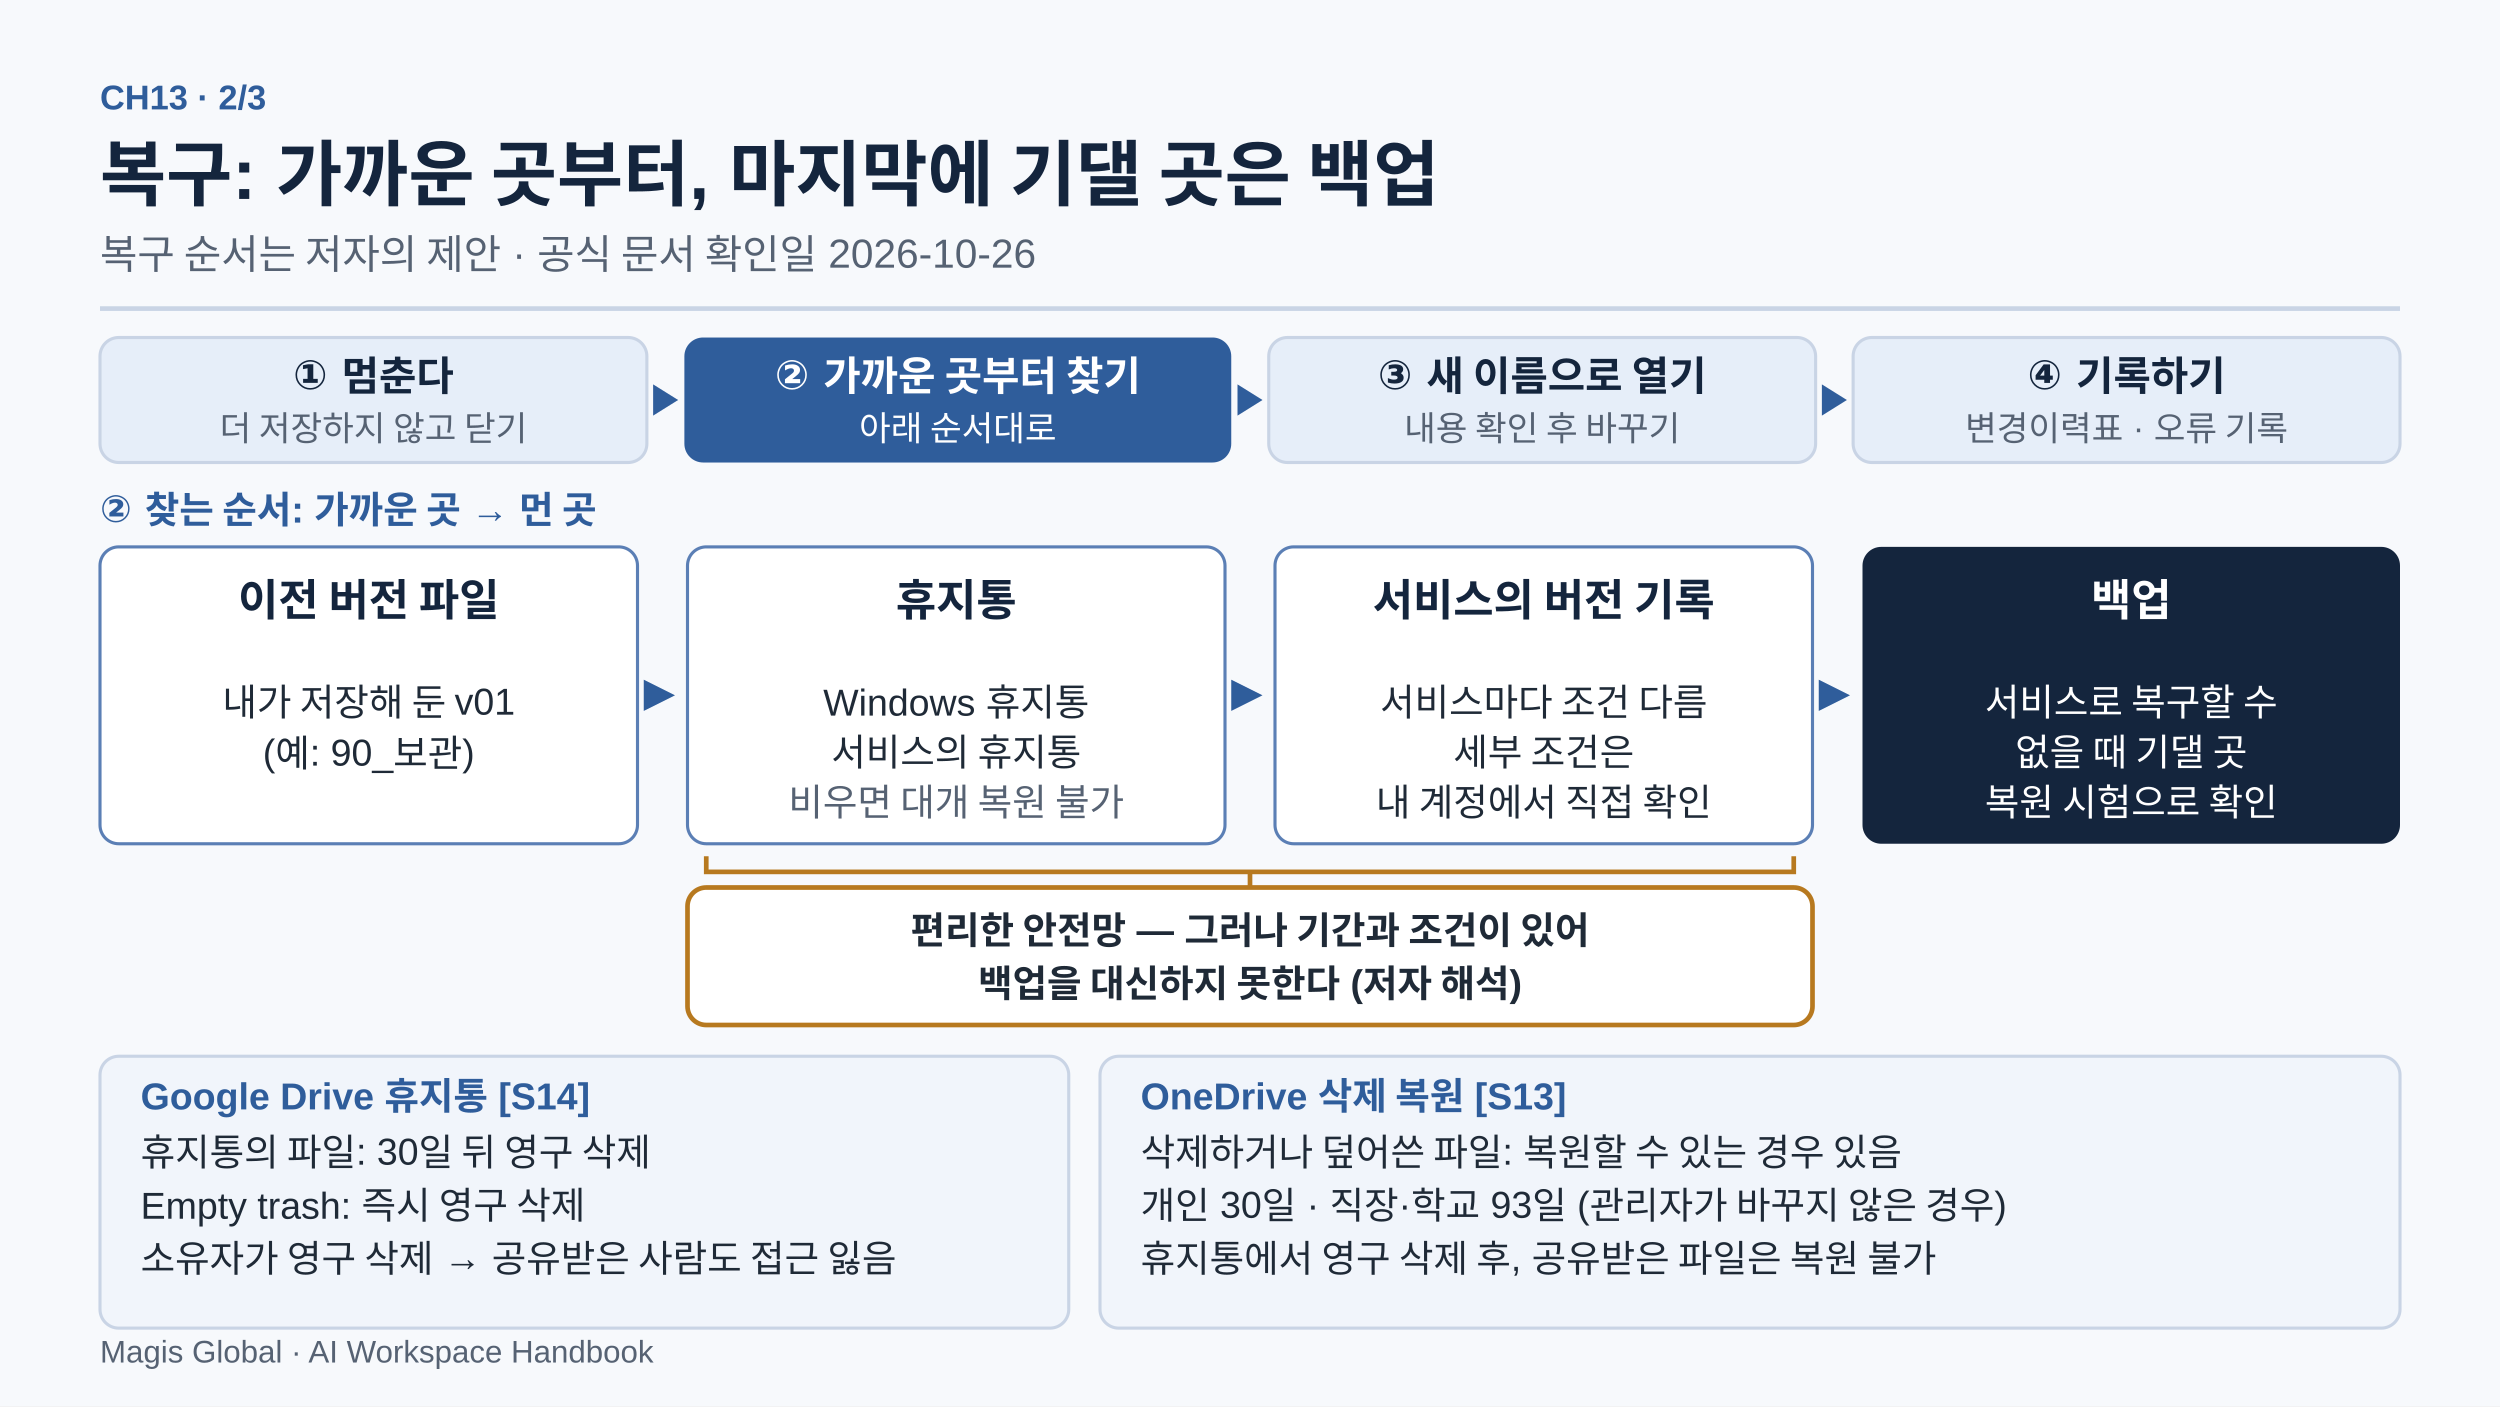
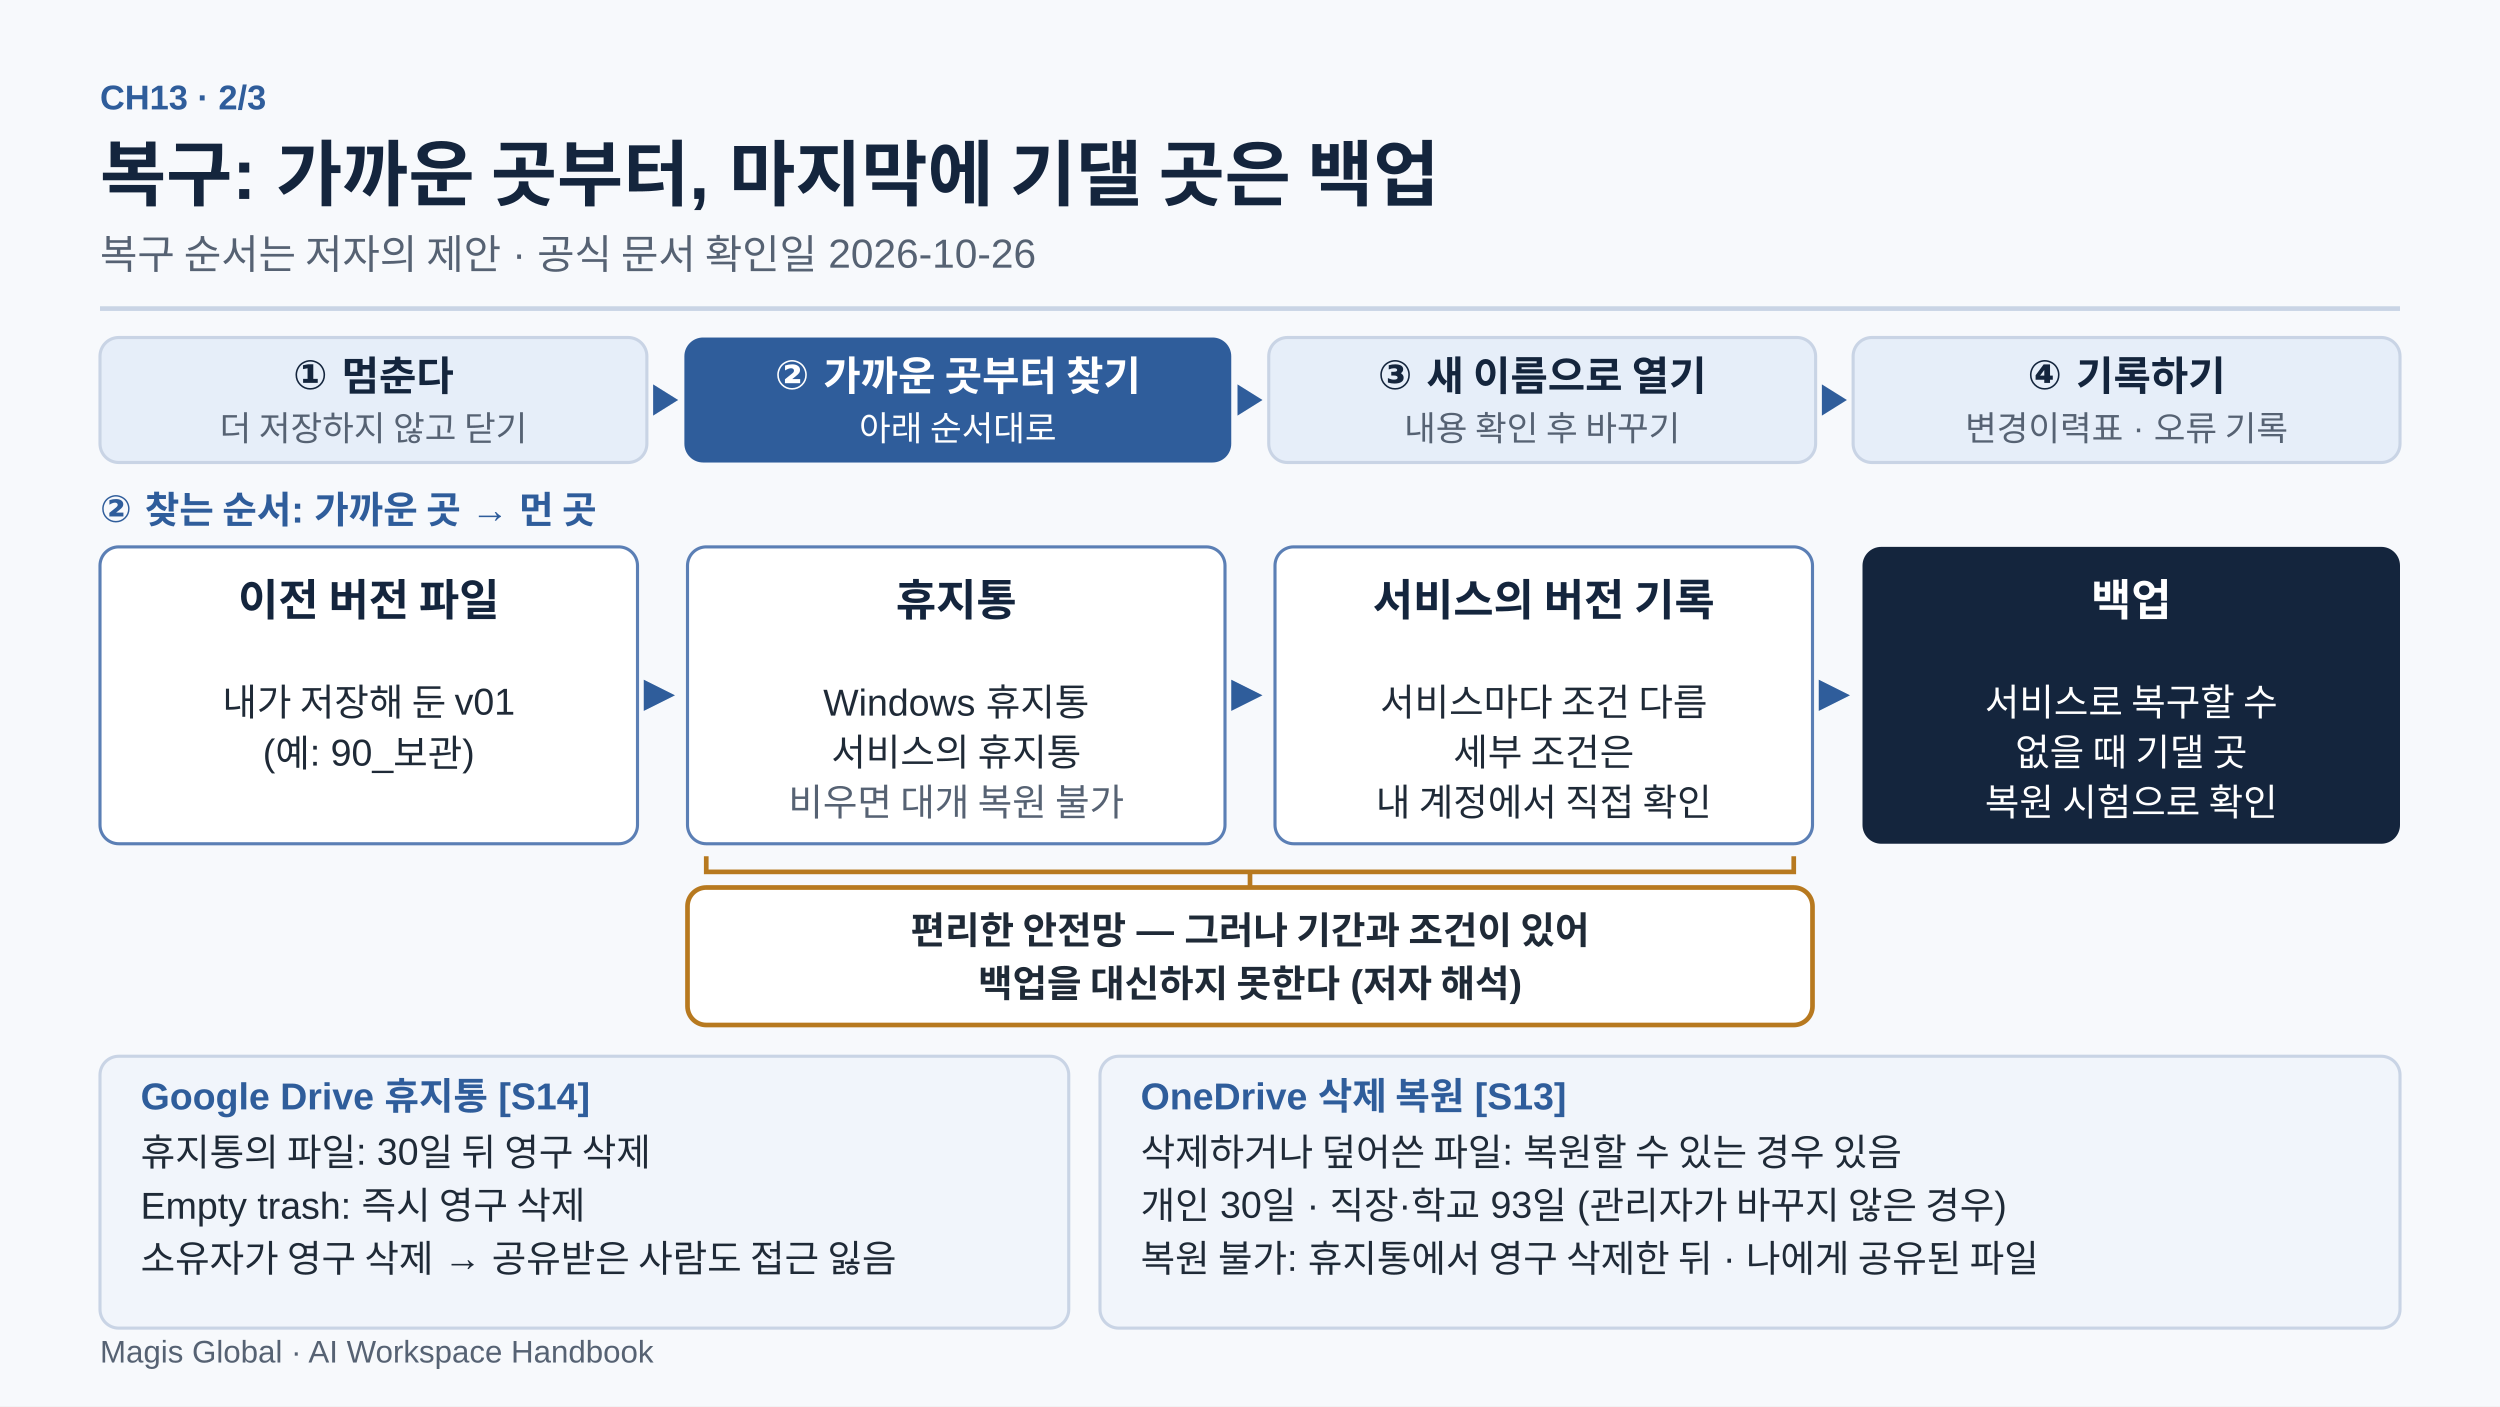
- <svg xmlns="http://www.w3.org/2000/svg" viewBox="0 0 1600 900" width="1600" height="900" role="img" aria-labelledby="t d" lang="ko" font-family="'Noto Sans KR','Malgun Gothic','Apple SD Gothic Neo','Segoe UI',Arial,sans-serif">
+ <svg xmlns="http://www.w3.org/2000/svg" viewBox="0 0 1600 900" role="img" aria-labelledby="t d" lang="ko" font-family="'Noto Sans KR','Malgun Gothic','Apple SD Gothic Neo','Segoe UI',Arial,sans-serif">
  <rect width="1600" height="900" fill="#f7f9fc" />
  <text x="64" y="70" font-size="22" font-weight="bold" fill="#2f5d9b">CH13 · 2/3</text>
  <text x="64" y="128" font-size="46" font-weight="bold" fill="#14253d">복구: 가까운 곳부터, 마지막에 기댈 곳은 백업</text>
  <text x="64" y="172" font-size="26" fill="#566273">복구 순서는 저자의 제안 · 공식 문서 확인일 2026-10-26</text>
  <rect x="64" y="196" width="1472" height="3" fill="#c9d4e5" />
  <rect x="64" y="216" width="350" height="80" rx="12" fill="#e6eef9" stroke="#c9d4e5" stroke-width="2" />
  <text x="239" y="249" font-size="26" font-weight="bold" fill="#14253d" text-anchor="middle">① 멈춘다</text>
  <text x="239" y="282" font-size="22" fill="#566273" text-anchor="middle">더 저장하지 않고 닫기</text>
  <polygon points="418,246 434,256 418,266" fill="#2f5d9b" />
  <rect x="438" y="216" width="350" height="80" rx="12" fill="#2f5d9b" />
  <text x="613" y="249" font-size="26" font-weight="bold" fill="#ffffff" text-anchor="middle">② 가까운 곳부터 찾기</text>
  <text x="613" y="282" font-size="22" fill="#ffffff" text-anchor="middle">아래 순서대로</text>
  <polygon points="792,246 808,256 792,266" fill="#2f5d9b" />
  <rect x="812" y="216" width="350" height="80" rx="12" fill="#e6eef9" stroke="#c9d4e5" stroke-width="2" />
  <text x="987" y="249" font-size="26" font-weight="bold" fill="#14253d" text-anchor="middle">③ 새 이름으로 열기</text>
  <text x="987" y="282" font-size="22" fill="#566273" text-anchor="middle">내용 확인 후 바꾸기</text>
  <polygon points="1166,246 1182,256 1166,266" fill="#2f5d9b" />
  <rect x="1186" y="216" width="350" height="80" rx="12" fill="#e6eef9" stroke="#c9d4e5" stroke-width="2" />
  <text x="1361" y="249" font-size="26" font-weight="bold" fill="#14253d" text-anchor="middle">④ 기록하기</text>
  <text x="1361" y="282" font-size="22" fill="#566273" text-anchor="middle">변경이력표 · 오류 기록</text>
  <text x="64" y="334" font-size="24" font-weight="bold" fill="#2f5d9b">② 찾는 순서: 가까운 곳 → 먼 곳</text>
  <rect x="64" y="350" width="344" height="190" rx="12" fill="#ffffff" stroke="#5b7fb5" stroke-width="2" />
  <text x="236" y="394" font-size="28" font-weight="bold" fill="#14253d" text-anchor="middle">이전 버전 파일</text>
  <text x="236" y="458" font-size="24" fill="#1f2a37" text-anchor="middle">내가 저장해 둔 v01</text>
  <text x="236" y="490" font-size="24" fill="#1f2a37" text-anchor="middle">(예: 90_보관)</text>
  <polygon points="412,435 432,445 412,455" fill="#2f5d9b" />
  <rect x="440" y="350" width="344" height="190" rx="12" fill="#ffffff" stroke="#5b7fb5" stroke-width="2" />
  <text x="612" y="394" font-size="28" font-weight="bold" fill="#14253d" text-anchor="middle">휴지통</text>
  <text x="612" y="458" font-size="24" fill="#1f2a37" text-anchor="middle">Windows 휴지통</text>
  <text x="612" y="490" font-size="24" fill="#1f2a37" text-anchor="middle">서비스의 휴지통</text>
  <text x="612" y="522" font-size="24" fill="#566273" text-anchor="middle">비우면 대개 복원 불가</text>
  <polygon points="788,435 808,445 788,455" fill="#2f5d9b" />
  <rect x="816" y="350" width="344" height="190" rx="12" fill="#ffffff" stroke="#5b7fb5" stroke-width="2" />
  <text x="988" y="394" font-size="28" font-weight="bold" fill="#14253d" text-anchor="middle">서비스의 버전 기록</text>
  <text x="988" y="458" font-size="24" fill="#1f2a37" text-anchor="middle">서비스마다 조건 다름</text>
  <text x="988" y="490" font-size="24" fill="#1f2a37" text-anchor="middle">세부 조건은</text>
  <text x="988" y="522" font-size="24" fill="#1f2a37" text-anchor="middle">내 계정에서 직접 확인</text>
  <polygon points="1164,435 1184,445 1164,455" fill="#2f5d9b" />
  <rect x="1192" y="350" width="344" height="190" rx="12" fill="#14253d" />
  <text x="1364" y="394" font-size="28" font-weight="bold" fill="#ffffff" text-anchor="middle">백업</text>
  <text x="1364" y="458" font-size="24" fill="#ffffff" text-anchor="middle">서비스로 복구할 수</text>
  <text x="1364" y="490" font-size="24" fill="#ffffff" text-anchor="middle">없을 때 기댈 곳</text>
  <text x="1364" y="522" font-size="24" fill="#ffffff" text-anchor="middle">복원 시험으로 확인</text>
  <path d="M452 548 V558 H1148 V548" fill="none" stroke="#b7791f" stroke-width="3" />
  <line x1="800" y1="558" x2="800" y2="568" stroke="#b7791f" stroke-width="3" />
  <rect x="440" y="568" width="720" height="88" rx="12" fill="#ffffff" stroke="#b7791f" stroke-width="3" />
  <text x="800" y="604" font-size="24" font-weight="bold" fill="#1f2a37" text-anchor="middle">편리한 안전망 — 그러나 기간과 조건이 있어</text>
  <text x="800" y="638" font-size="24" font-weight="bold" fill="#1f2a37" text-anchor="middle">백업을 대신하지 못한다 (저자 해석)</text>
  <rect x="64" y="676" width="620" height="174" rx="12" fill="#f1f5fb" stroke="#c9d4e5" stroke-width="2" />
  <text x="90" y="710" font-size="24" font-weight="bold" fill="#2f5d9b">Google Drive 휴지통 [S14]</text>
  <text x="90" y="746" font-size="24" fill="#1f2a37">휴지통의 파일: 30일 뒤 영구 삭제</text>
  <text x="90" y="780" font-size="24" fill="#1f2a37">Empty trash: 즉시 영구 삭제</text>
  <text x="90" y="814" font-size="24" fill="#1f2a37">소유자가 영구 삭제 → 공유받은 사람도 접근 잃음</text>
  <rect x="704" y="676" width="832" height="174" rx="12" fill="#f1f5fb" stroke="#c9d4e5" stroke-width="2" />
  <text x="730" y="710" font-size="24" font-weight="bold" fill="#2f5d9b">OneDrive 삭제 복원 [S13]</text>
  <text x="730" y="746" font-size="24" fill="#1f2a37">삭제하거나 덮어쓴 파일: 복원할 수 있는 경우 있음</text>
  <text x="730" y="780" font-size="24" fill="#1f2a37">개인 30일 · 직장·학교 93일 (관리자가 바꾸지 않은 경우)</text>
-   <text x="730" y="814" font-size="24" fill="#1f2a37">휴지통에서 영구 삭제 후, 공유받은 파일은 복원 불가</text>
+   <text x="730" y="814" font-size="24" fill="#1f2a37">복원 불가: 휴지통에서 영구 삭제한 뒤 · 나에게 공유된 파일</text>
  <text x="64" y="872" font-size="20" fill="#566273">Magis Global · AI Workspace Handbook</text>
</svg>
